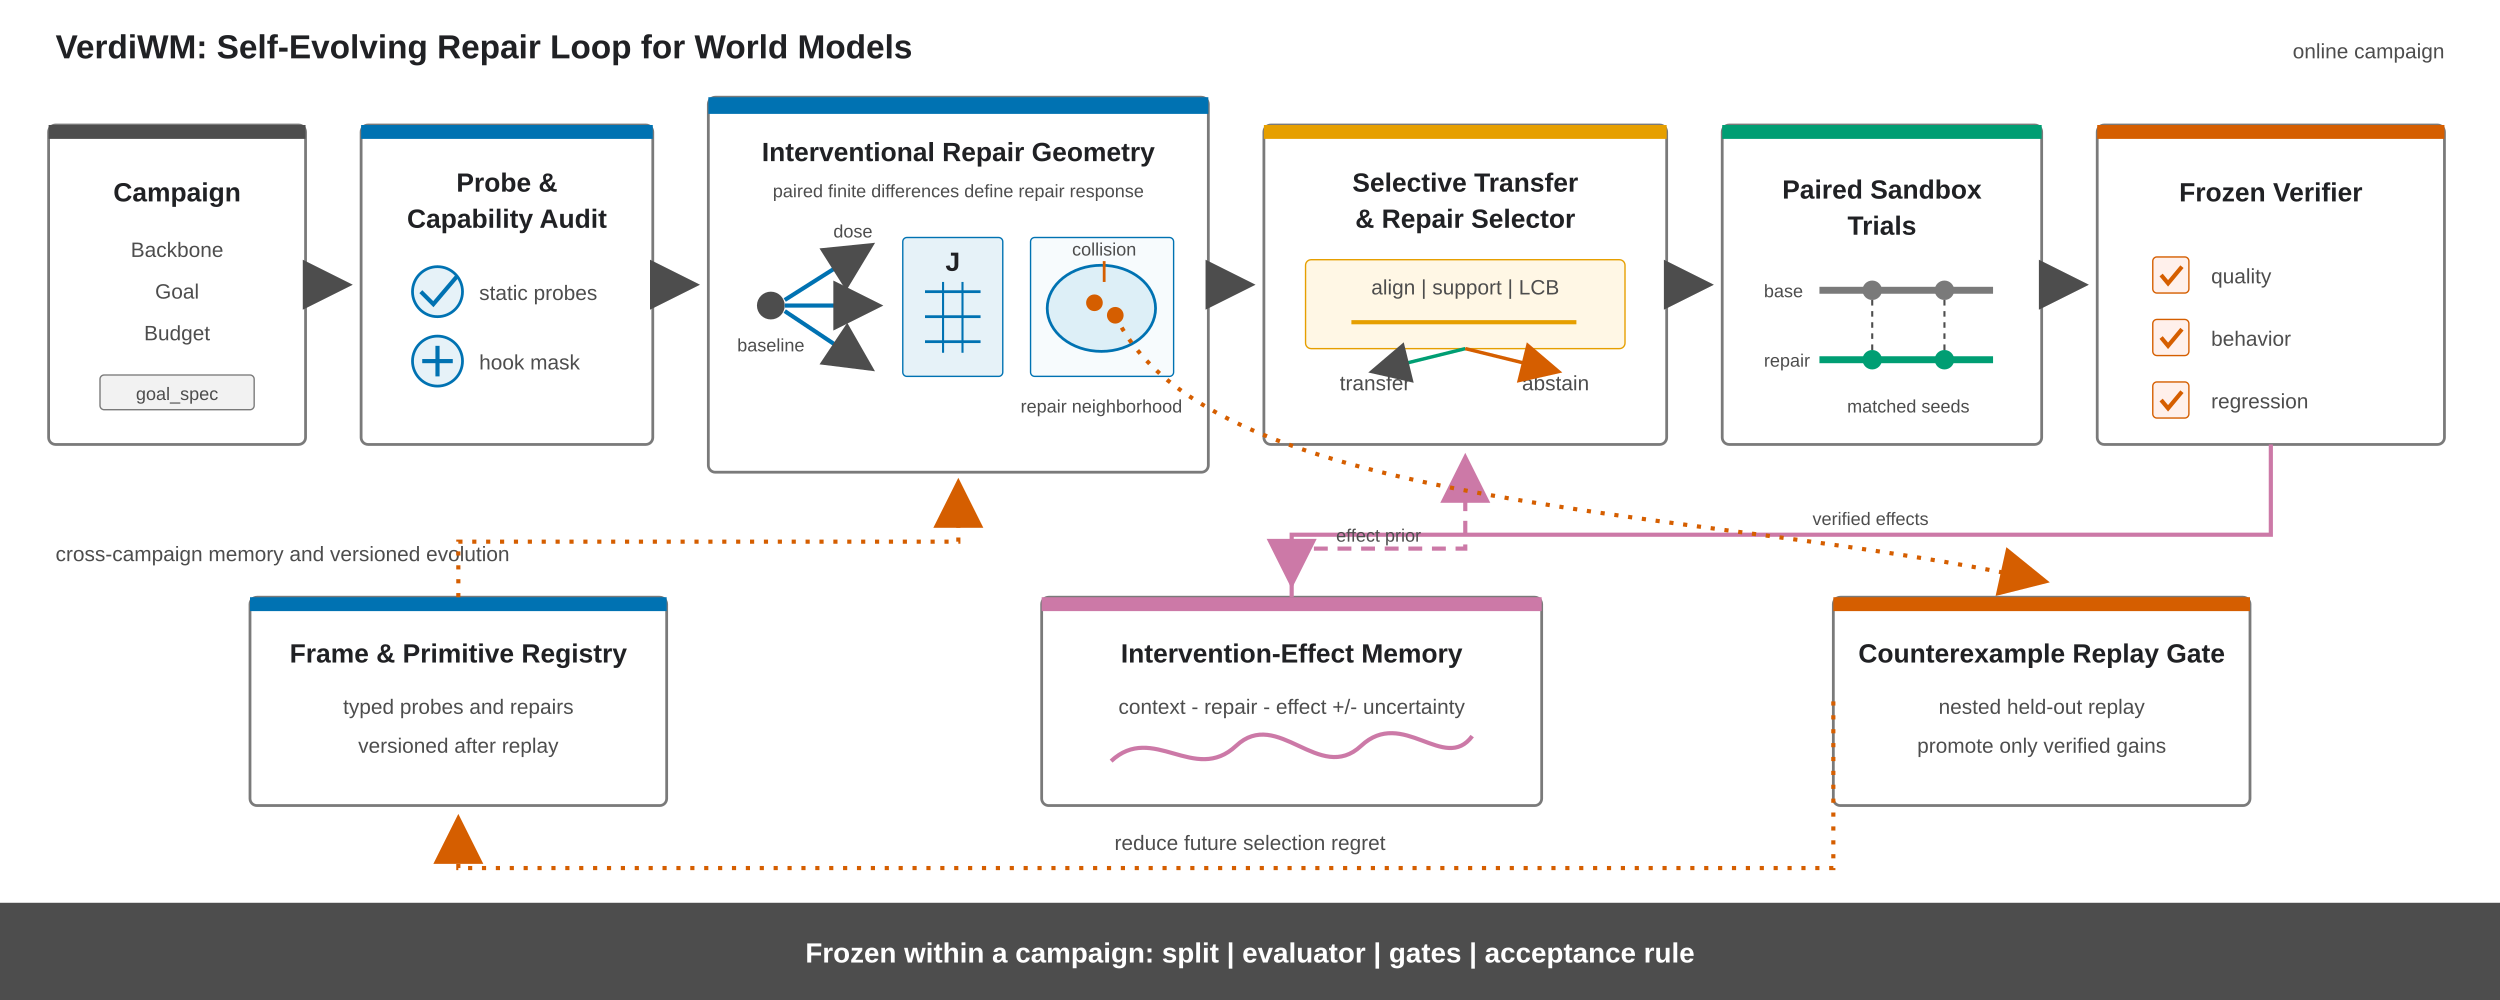
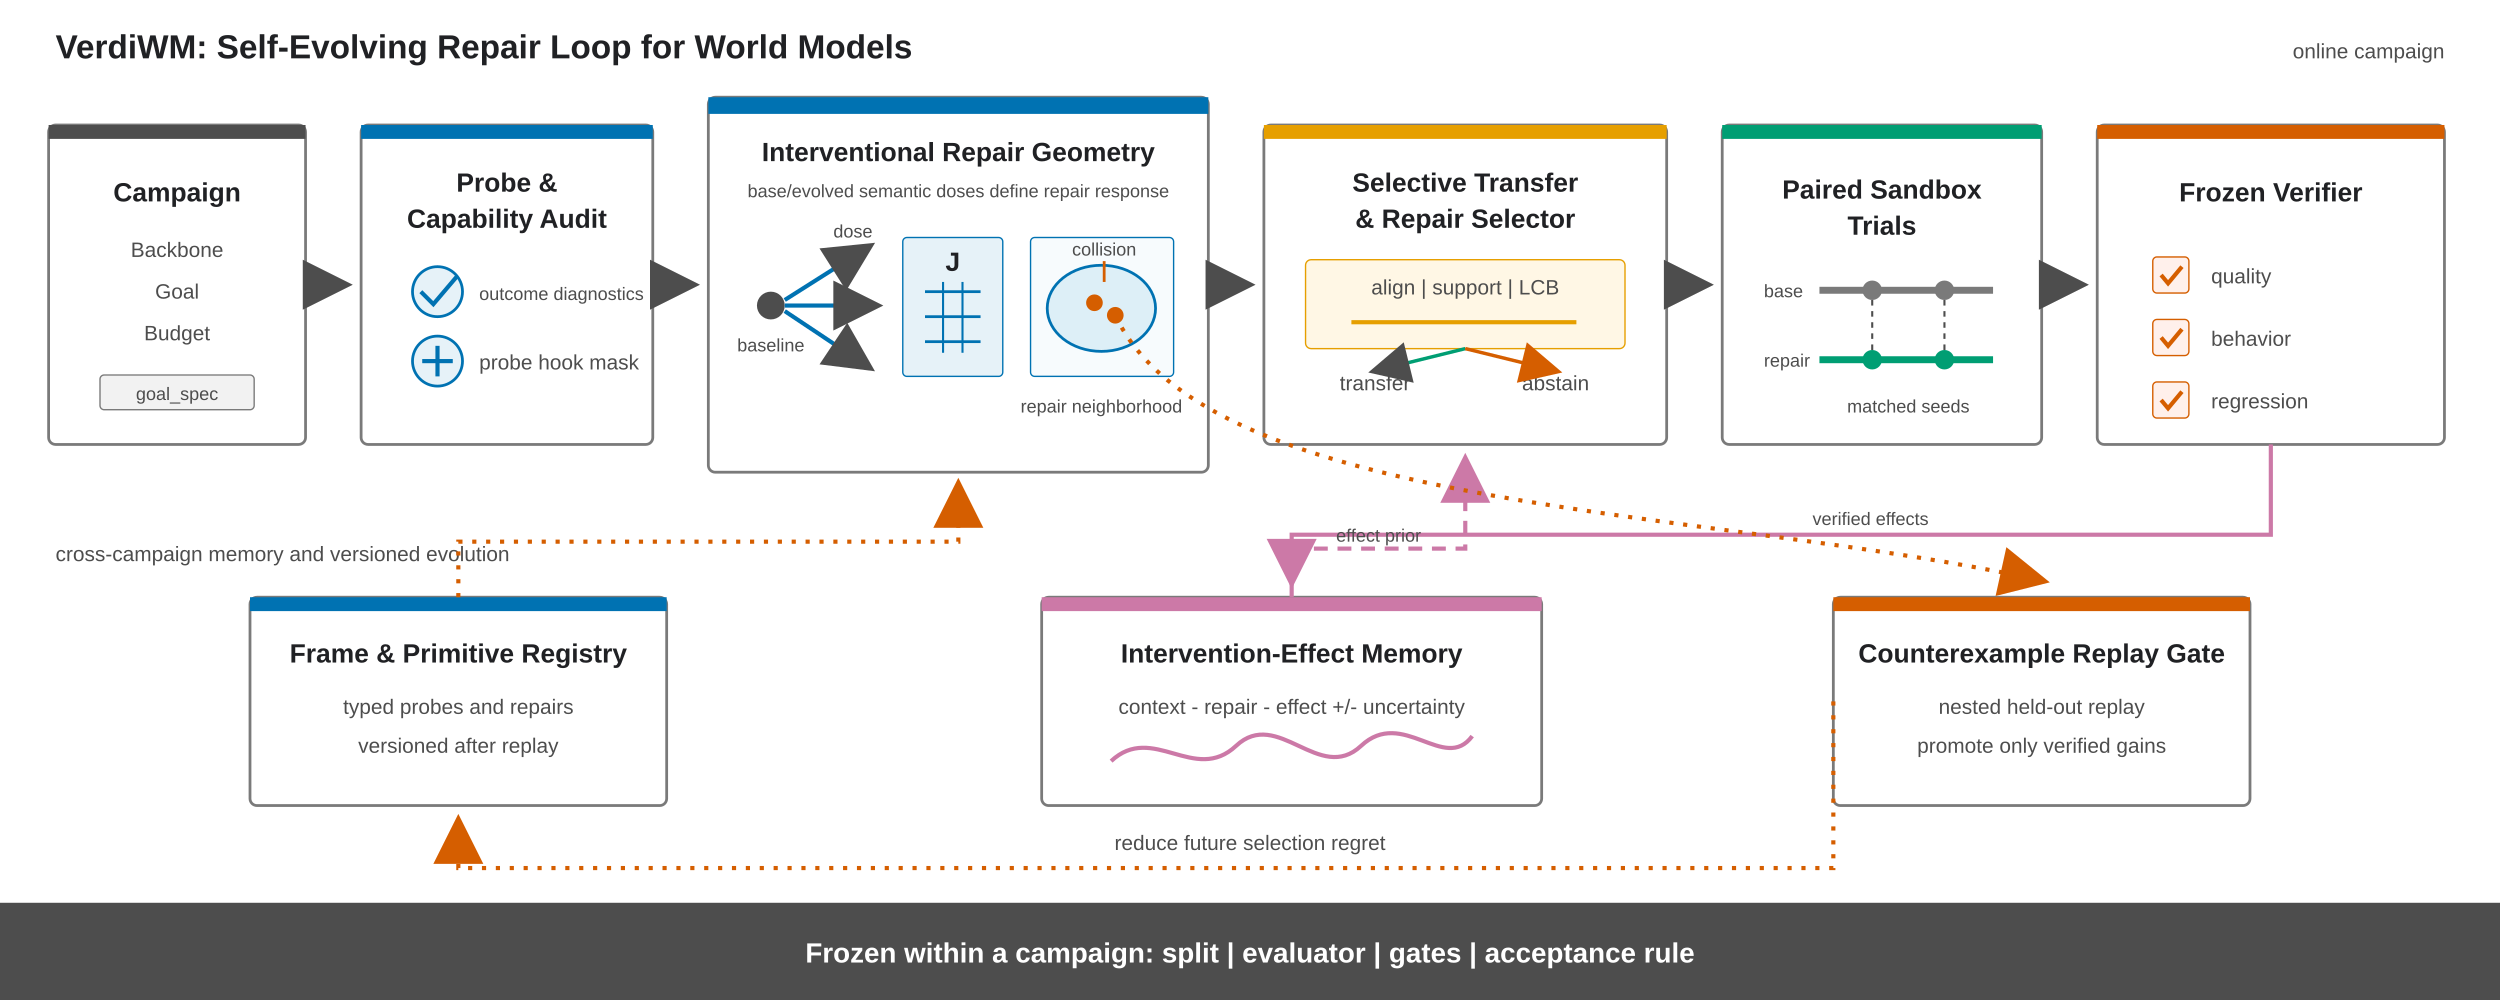
<svg xmlns="http://www.w3.org/2000/svg" width="1800" height="720" viewBox="0 0 1800 720">
  <defs>
    <style>
      .title { font: 700 24px Arial, Helvetica, sans-serif; fill: #202124; }
      .label { font: 700 19px Arial, Helvetica, sans-serif; fill: #202124; }
      .sub { font: 15px Arial, Helvetica, sans-serif; fill: #4D4D4D; }
      .tiny { font: 13px Arial, Helvetica, sans-serif; fill: #4D4D4D; }
      .box { fill: #FFFFFF; stroke: #7A7A7A; stroke-width: 2; rx: 5; }
      .main-arrow { fill: none; stroke: #4D4D4D; stroke-width: 3; marker-end: url(#arrow-gray); }
      .memory-arrow { fill: none; stroke: #CC79A7; stroke-width: 3; marker-end: url(#arrow-magenta); }
      .prior-arrow { fill: none; stroke: #CC79A7; stroke-width: 3; stroke-dasharray: 10 7; marker-end: url(#arrow-magenta); }
      .evolve-arrow { fill: none; stroke: #D55E00; stroke-width: 3; stroke-dasharray: 3 7; marker-end: url(#arrow-red); }
    </style>
    <marker id="arrow-gray" markerWidth="12" markerHeight="12" refX="10" refY="6" orient="auto">
      <path d="M0,0 L12,6 L0,12 Z" fill="#4D4D4D" />
    </marker>
    <marker id="arrow-magenta" markerWidth="12" markerHeight="12" refX="10" refY="6" orient="auto">
      <path d="M0,0 L12,6 L0,12 Z" fill="#CC79A7" />
    </marker>
    <marker id="arrow-red" markerWidth="12" markerHeight="12" refX="10" refY="6" orient="auto">
      <path d="M0,0 L12,6 L0,12 Z" fill="#D55E00" />
    </marker>
  </defs>
  <rect width="1800" height="720" fill="#FFFFFF" />
  <text x="40" y="42" class="title">VerdiWM: Self-Evolving Repair Loop for World Models</text>
  <text x="1760" y="42" class="sub" text-anchor="end">online campaign</text>
  <g id="campaign">
    <rect x="35" y="90" width="185" height="230" class="box" />
    <rect x="35" y="90" width="185" height="10" fill="#4D4D4D" />
    <text x="127.5" y="145" class="label" text-anchor="middle">Campaign</text>
    <text x="127.5" y="185" class="sub" text-anchor="middle">Backbone</text>
    <text x="127.5" y="215" class="sub" text-anchor="middle">Goal</text>
    <text x="127.5" y="245" class="sub" text-anchor="middle">Budget</text>
    <rect x="72" y="270" width="111" height="25" fill="#F2F2F2" stroke="#7A7A7A" rx="3" />
    <text x="127.5" y="288" class="tiny" text-anchor="middle">goal_spec</text>
  </g>
  <g id="audit">
    <rect x="260" y="90" width="210" height="230" class="box" />
    <rect x="260" y="90" width="210" height="10" fill="#0072B2" />
    <text x="365" y="138" class="label" text-anchor="middle">Probe &amp;</text>
    <text x="365" y="164" class="label" text-anchor="middle">Capability Audit</text>
    <circle cx="315" cy="210" r="18" fill="#E6F2F8" stroke="#0072B2" stroke-width="2" />
    <path d="M303 210 L312 219 L329 199" fill="none" stroke="#0072B2" stroke-width="3" />
-     <text x="345" y="216" class="sub">static probes</text>
+     <text x="345" y="216" class="tiny">outcome diagnostics</text>
    <circle cx="315" cy="260" r="18" fill="#E6F2F8" stroke="#0072B2" stroke-width="2" />
    <path d="M304 260 H326 M315 249 V271" stroke="#0072B2" stroke-width="3" />
-     <text x="345" y="266" class="sub">hook mask</text>
+     <text x="345" y="266" class="sub">probe hook mask</text>
  </g>
  <g id="irg">
    <rect x="510" y="70" width="360" height="270" class="box" stroke="#0072B2" stroke-width="3" />
    <rect x="510" y="70" width="360" height="12" fill="#0072B2" />
    <text x="690" y="116" class="label" text-anchor="middle">Interventional Repair Geometry</text>
-     <text x="690" y="142" class="tiny" text-anchor="middle">paired finite differences define repair response</text>
+     <text x="690" y="142" class="tiny" text-anchor="middle">base/evolved semantic doses define repair response</text>
    <circle cx="555" cy="220" r="10" fill="#4D4D4D" />
    <text x="555" y="253" class="tiny" text-anchor="middle">baseline</text>
    <path d="M565 216 L625 178" stroke="#0072B2" stroke-width="3" marker-end="url(#arrow-gray)" />
    <path d="M565 220 L630 220" stroke="#0072B2" stroke-width="3" marker-end="url(#arrow-gray)" />
    <path d="M565 224 L625 264" stroke="#0072B2" stroke-width="3" marker-end="url(#arrow-gray)" />
    <text x="600" y="171" class="tiny" fill="#0072B2">dose</text>
    <rect x="650" y="171" width="72" height="100" fill="#E6F2F8" stroke="#0072B2" rx="3" />
    <text x="686" y="195" class="label" text-anchor="middle">J</text>
    <path d="M666 210 H706 M666 228 H706 M666 246 H706" stroke="#0072B2" stroke-width="2" />
    <path d="M679 203 V254 M693 203 V254" stroke="#0072B2" stroke-width="1.5" />
    <rect x="742" y="171" width="103" height="100" fill="#F7FBFD" stroke="#0072B2" rx="3" />
    <ellipse cx="793" cy="222" rx="39" ry="31" fill="#DDEFF7" stroke="#0072B2" stroke-width="2" />
    <circle cx="788" cy="218" r="6" fill="#D55E00" />
    <circle cx="803" cy="227" r="6" fill="#D55E00" />
    <path d="M795 188 V203" stroke="#D55E00" stroke-width="2" />
    <text x="795" y="184" class="tiny" text-anchor="middle" fill="#D55E00">collision</text>
    <text x="793" y="297" class="tiny" text-anchor="middle">repair neighborhood</text>
  </g>
  <g id="selector">
    <rect x="910" y="90" width="290" height="230" class="box" />
    <rect x="910" y="90" width="290" height="10" fill="#E69F00" />
    <text x="1055" y="138" class="label" text-anchor="middle">Selective Transfer</text>
    <text x="1055" y="164" class="label" text-anchor="middle">&amp; Repair Selector</text>
    <rect x="940" y="187" width="230" height="64" fill="#FFF7E5" stroke="#E69F00" rx="4" />
    <text x="1055" y="212" class="sub" text-anchor="middle">align  |  support  |  LCB</text>
    <path d="M973 232 H1135" stroke="#E69F00" stroke-width="3" />
    <text x="990" y="281" class="sub" text-anchor="middle">transfer</text>
    <text x="1120" y="281" class="sub" text-anchor="middle" fill="#D55E00">abstain</text>
    <path d="M1055 251 L990 267" stroke="#009E73" stroke-width="2.5" marker-end="url(#arrow-gray)" />
    <path d="M1055 251 L1120 267" stroke="#D55E00" stroke-width="2.5" marker-end="url(#arrow-red)" />
  </g>
  <g id="trials">
    <rect x="1240" y="90" width="230" height="230" class="box" />
    <rect x="1240" y="90" width="230" height="10" fill="#009E73" />
    <text x="1355" y="143" class="label" text-anchor="middle">Paired Sandbox</text>
    <text x="1355" y="169" class="label" text-anchor="middle">Trials</text>
    <text x="1270" y="214" class="tiny">base</text>
    <line x1="1310" y1="209" x2="1435" y2="209" stroke="#7A7A7A" stroke-width="5" />
    <circle cx="1348" cy="209" r="7" fill="#7A7A7A" />
    <circle cx="1400" cy="209" r="7" fill="#7A7A7A" />
    <text x="1270" y="264" class="tiny">repair</text>
    <line x1="1310" y1="259" x2="1435" y2="259" stroke="#009E73" stroke-width="5" />
    <circle cx="1348" cy="259" r="7" fill="#009E73" />
    <circle cx="1400" cy="259" r="7" fill="#009E73" />
    <path d="M1348 216 V252 M1400 216 V252" stroke="#4D4D4D" stroke-width="1.5" stroke-dasharray="4 4" />
    <text x="1374" y="297" class="tiny" text-anchor="middle">matched seeds</text>
  </g>
  <g id="verifier">
    <rect x="1510" y="90" width="250" height="230" class="box" />
    <rect x="1510" y="90" width="250" height="10" fill="#D55E00" />
    <text x="1635" y="145" class="label" text-anchor="middle">Frozen Verifier</text>
    <g transform="translate(1550 185)">
      <rect width="26" height="26" fill="#FFF0EB" stroke="#D55E00" rx="3" />
      <path d="M6 13 L11 19 L21 7" fill="none" stroke="#D55E00" stroke-width="3" />
      <text x="42" y="19" class="sub">quality</text>
    </g>
    <g transform="translate(1550 230)">
      <rect width="26" height="26" fill="#FFF0EB" stroke="#D55E00" rx="3" />
      <path d="M6 13 L11 19 L21 7" fill="none" stroke="#D55E00" stroke-width="3" />
      <text x="42" y="19" class="sub">behavior</text>
    </g>
    <g transform="translate(1550 275)">
      <rect width="26" height="26" fill="#FFF0EB" stroke="#D55E00" rx="3" />
      <path d="M6 13 L11 19 L21 7" fill="none" stroke="#D55E00" stroke-width="3" />
      <text x="42" y="19" class="sub">regression</text>
    </g>
  </g>
  <path d="M220 205 H248" class="main-arrow" />
  <path d="M470 205 H498" class="main-arrow" />
  <path d="M870 205 H898" class="main-arrow" />
  <path d="M1200 205 H1228" class="main-arrow" />
  <path d="M1470 205 H1498" class="main-arrow" />
  <text x="40" y="404" class="sub">cross-campaign memory and versioned evolution</text>
  <g id="registry">
    <rect x="180" y="430" width="300" height="150" class="box" />
    <rect x="180" y="430" width="300" height="10" fill="#0072B2" />
    <text x="330" y="477" class="label" text-anchor="middle">Frame &amp; Primitive Registry</text>
    <text x="330" y="514" class="sub" text-anchor="middle">typed probes and repairs</text>
    <text x="330" y="542" class="sub" text-anchor="middle">versioned after replay</text>
  </g>
  <g id="memory">
    <rect x="750" y="430" width="360" height="150" class="box" />
    <rect x="750" y="430" width="360" height="10" fill="#CC79A7" />
    <text x="930" y="477" class="label" text-anchor="middle">Intervention-Effect Memory</text>
    <text x="930" y="514" class="sub" text-anchor="middle">context  -  repair  -  effect +/- uncertainty</text>
    <path d="M800 548 C830 520 860 565 890 537 S950 565 980 537 S1040 557 1060 530" fill="none" stroke="#CC79A7" stroke-width="3" />
  </g>
  <g id="replay">
    <rect x="1320" y="430" width="300" height="150" class="box" />
    <rect x="1320" y="430" width="300" height="10" fill="#D55E00" />
    <text x="1470" y="477" class="label" text-anchor="middle">Counterexample Replay Gate</text>
    <text x="1470" y="514" class="sub" text-anchor="middle">nested held-out replay</text>
    <text x="1470" y="542" class="sub" text-anchor="middle">promote only verified gains</text>
  </g>
  <path d="M1635 320 V385 H930 V418" class="memory-arrow" />
  <text x="1305" y="378" class="tiny" fill="#CC79A7">verified effects</text>
  <path d="M930 430 V395 H1055 V332" class="prior-arrow" />
  <text x="962" y="390" class="tiny" fill="#CC79A7">effect prior</text>
  <path d="M803 227 C870 370 1230 365 1470 418" class="evolve-arrow" />
  <path d="M1320 505 V625 H330 V592" class="evolve-arrow" />
  <path d="M330 430 V390 H690 V350" class="evolve-arrow" />
  <rect x="750" y="592" width="300" height="28" fill="#FFFFFF" />
  <text x="900" y="612" class="sub" text-anchor="middle" fill="#D55E00">reduce future selection regret</text>
  <rect x="0" y="650" width="1800" height="70" fill="#4D4D4D" />
  <text x="900" y="693" font-family="Arial, Helvetica, sans-serif" font-size="20" font-weight="700" fill="#FFFFFF" text-anchor="middle">Frozen within a campaign: split | evaluator | gates | acceptance rule</text>
</svg>
